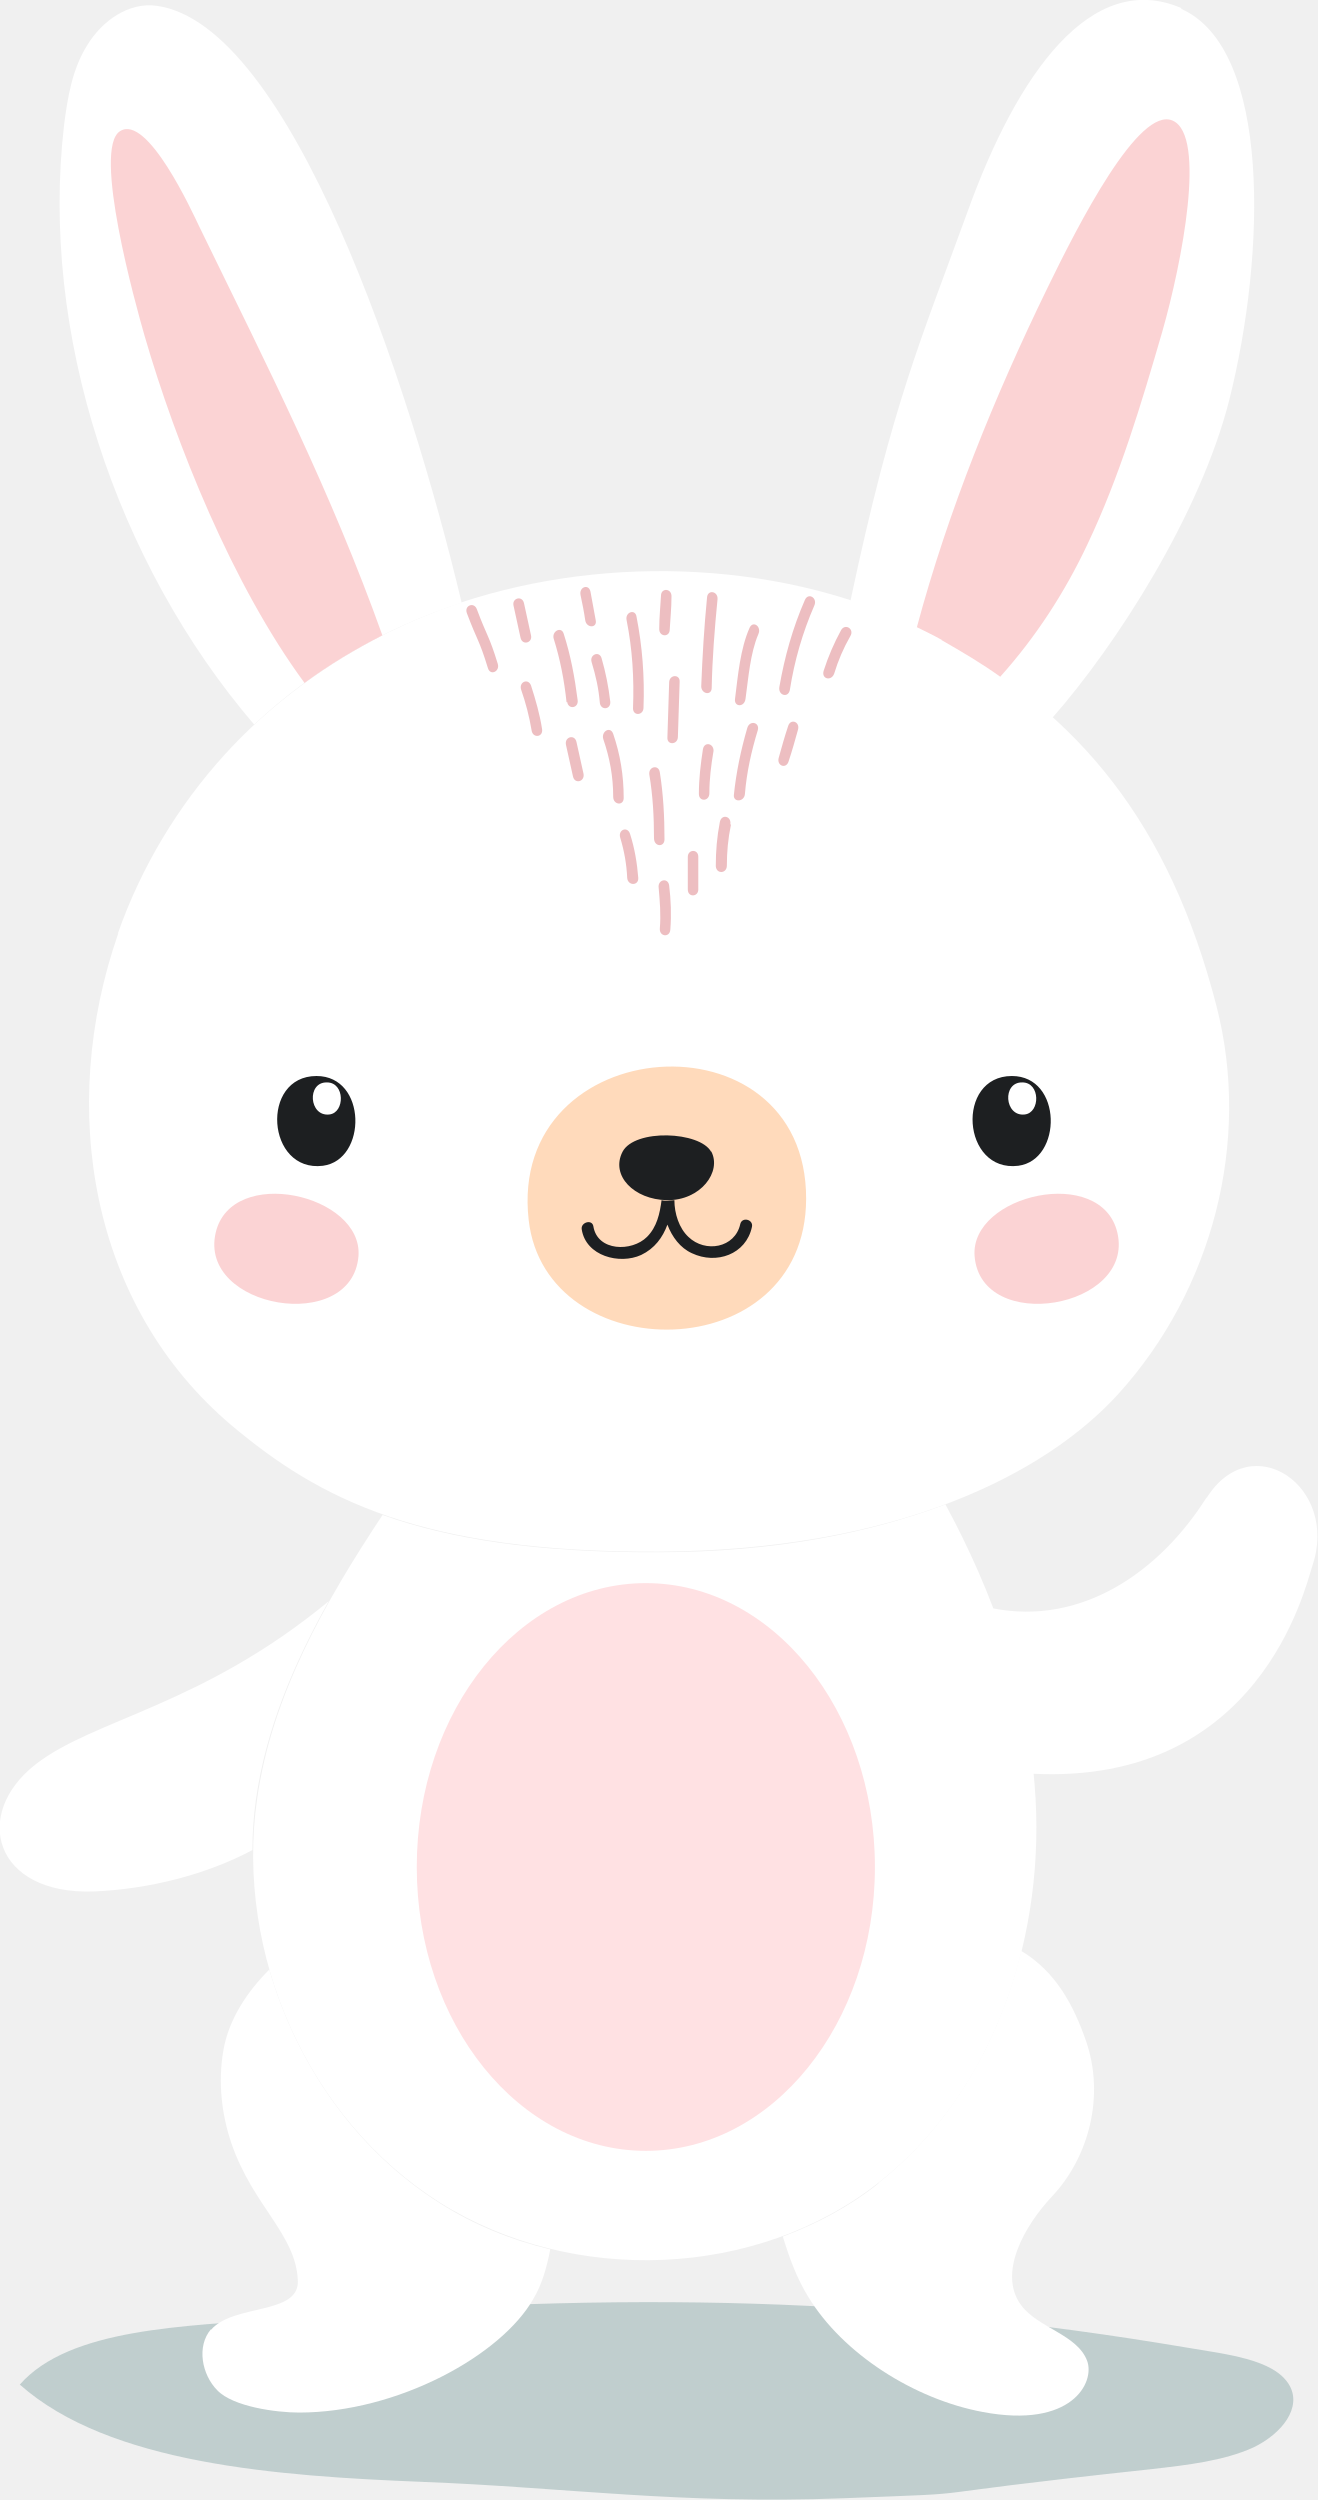
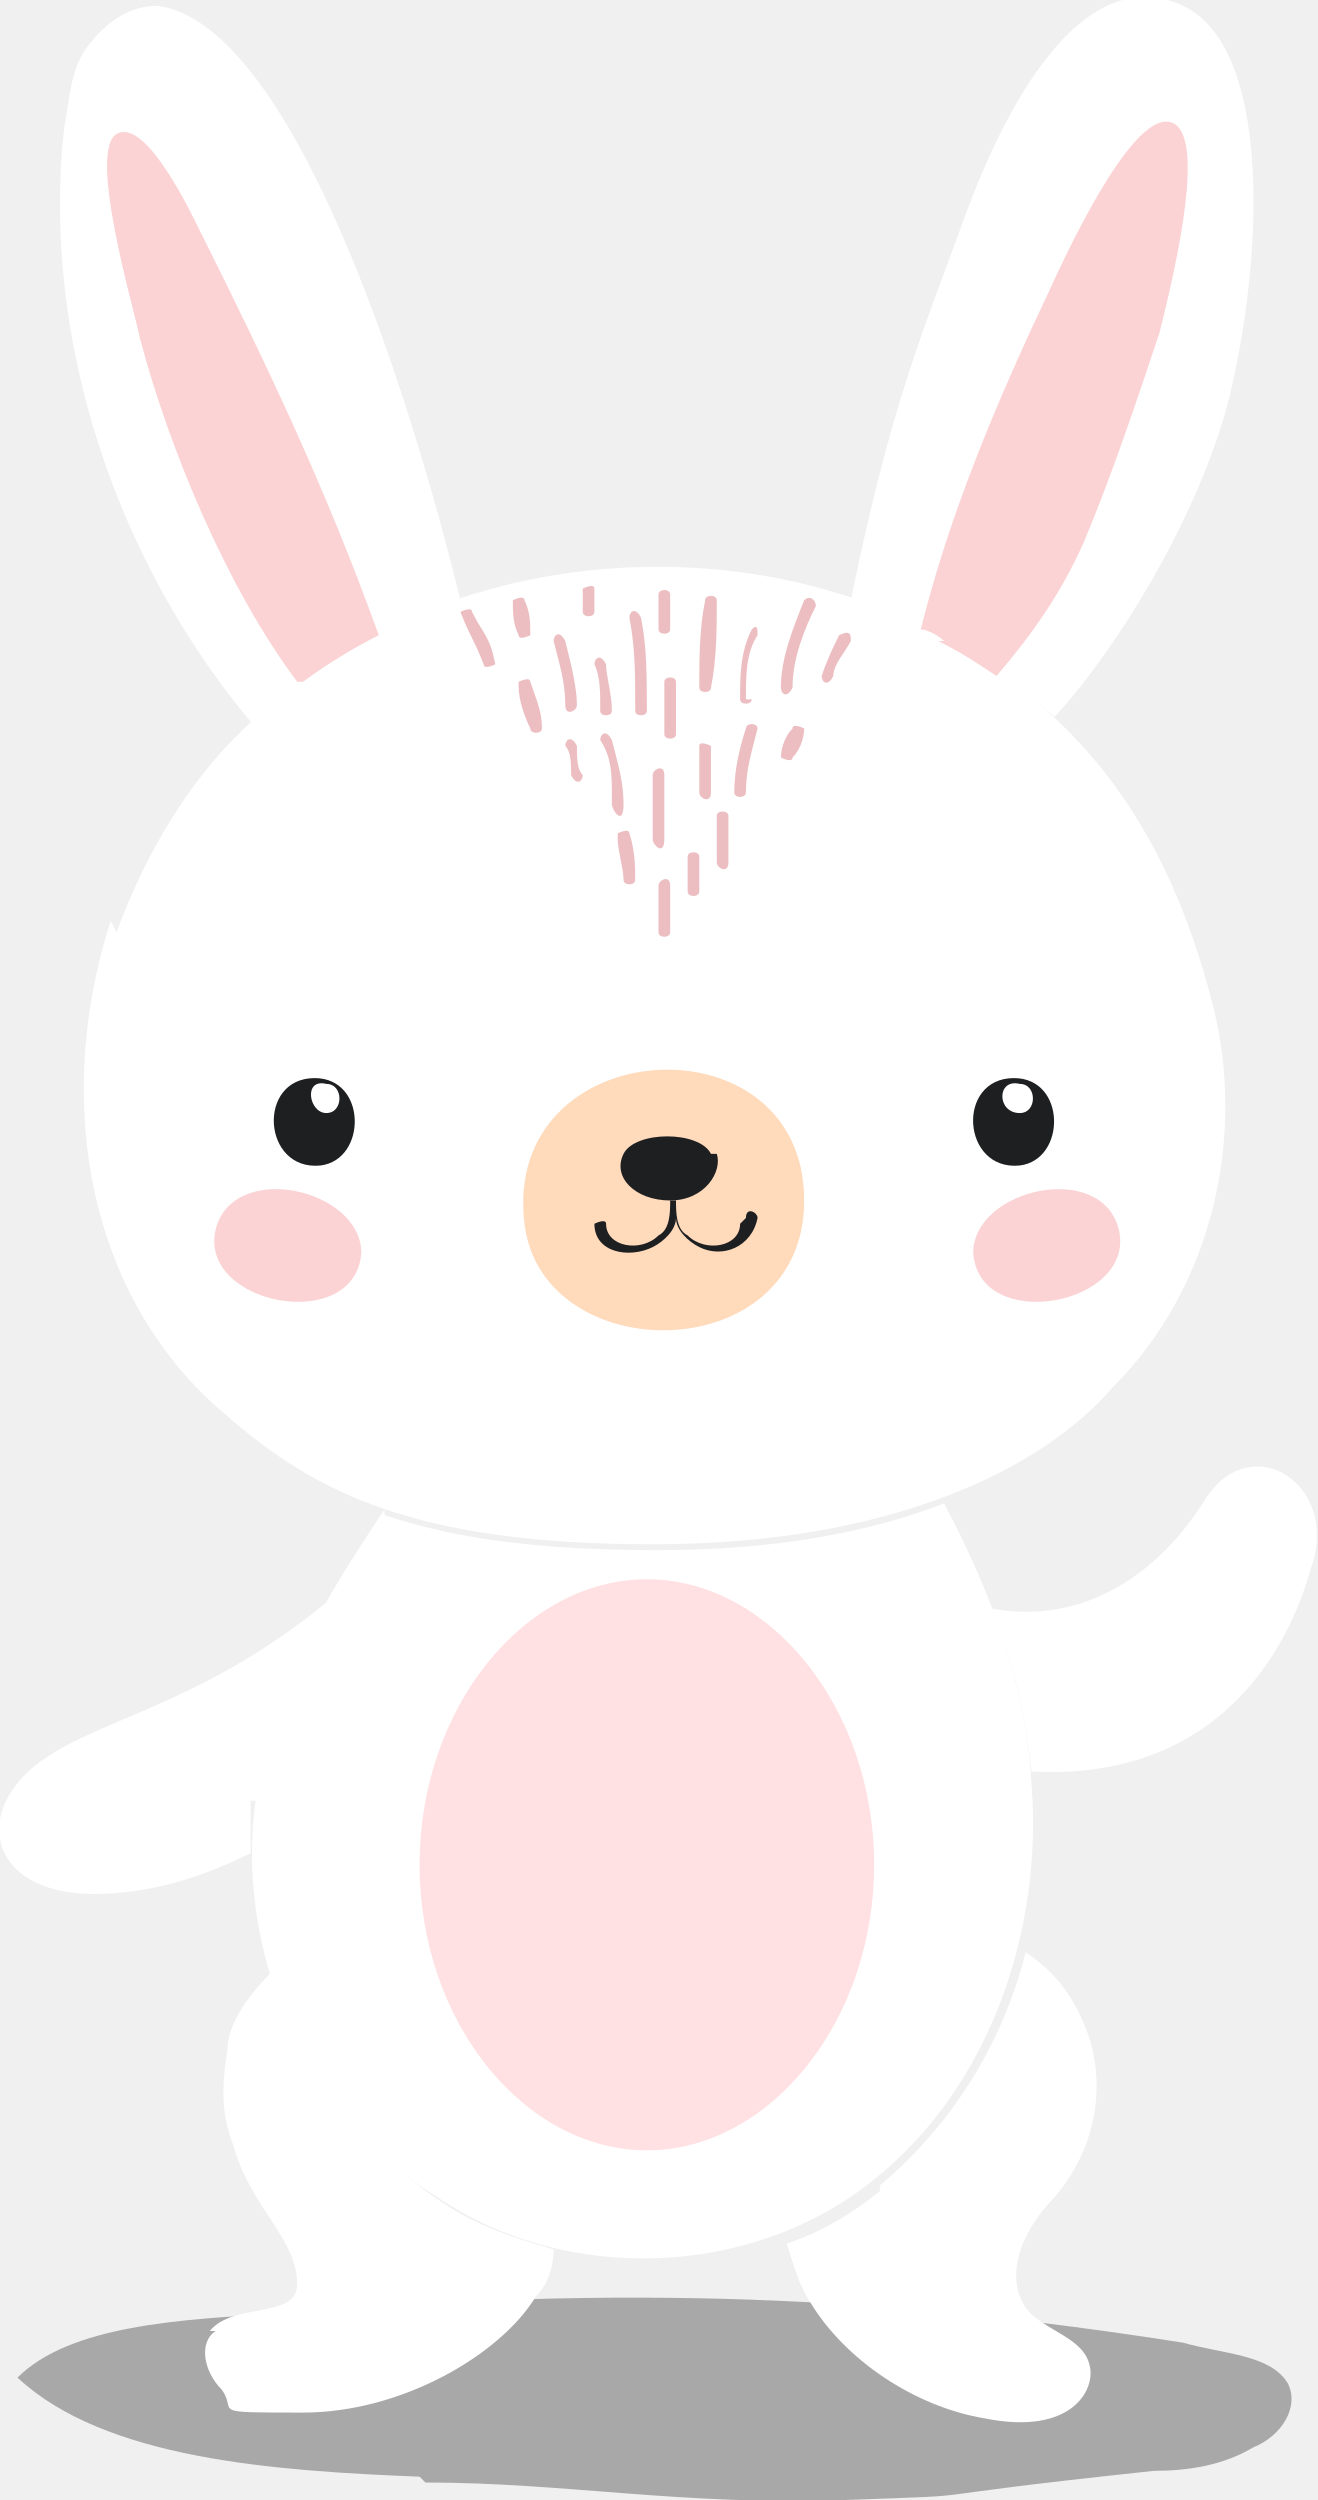
- <svg xmlns="http://www.w3.org/2000/svg" id="Layer_2" data-name="Layer 2" viewBox="0 0 22.6 42.89">
+ <svg xmlns="http://www.w3.org/2000/svg" id="Layer_2" version="1.1" viewBox="0 0 22.6 42.9">
  <defs>
    <style>
-       .cls-1 {
+       .st0 {
        fill: #fff;
      }

-       .cls-2 {
+       .st1 {
+         opacity: .3;
+       }
+ 
+       .st2 {
        fill: #edbec1;
      }

-       .cls-3 {
+       .st3 {
        fill: #fbd3d4;
      }

-       .cls-4 {
+       .st4 {
        fill: #1d1f21;
      }

-       .cls-5 {
+       .st5 {
        fill: #ffdabb;
      }

-       .cls-6 {
-         fill: #c0cece;
-       }
- 
-       .cls-7 {
+       .st6 {
        fill: #ffe1e3;
      }
    </style>
  </defs>
-   <g id="Layer_1-2" data-name="Layer 1">
+   <g id="Layer_1-2">
    <g>
-       <path class="cls-6" d="M7.26,42.58c2.4.09,4.42.39,7.21.28s.64,0,5.29-.5c.61-.07,1.23-.14,1.74-.37.5-.24.84-.69.62-1.07-.26-.45-1.09-.53-1.79-.65-5.05-.85-9.5-.98-15.5-.49-1.67.13-3.64.16-4.49,1.13,1.53,1.36,4.4,1.57,6.93,1.67Z" />
+       <path class="st1" d="M7.3,42.6c2.4,0,4.4.4,7.2.3s.6,0,5.3-.5c.6,0,1.2-.1,1.7-.4.5-.2.8-.7.6-1.1-.3-.5-1.1-.5-1.8-.7-5.1-.8-9.5-1-15.5-.5-1.7.1-3.6.2-4.5,1.1,1.5,1.4,4.4,1.6,6.9,1.7h0Z" />
      <g>
        <g>
-           <path class="cls-1" d="M3.62,39.97c.39-.45,1.51-.25,1.49-.84-.03-.8-.77-1.28-1.14-2.36-.17-.5-.23-1.05-.14-1.58.09-.55.42-1.03.79-1.4.47,1.63,1.49,3.1,2.93,4.01.58.37,1.22.63,1.89.79-.06.31-.14.6-.29.85-.55.97-2.33,1.95-4.02,1.95-.39,0-1.13-.1-1.4-.38-.27-.27-.36-.76-.11-1.05Z" />
-           <path class="cls-1" d="M15.07,37.45c1.25-.99,2.07-2.42,2.45-3.98.6.36.9.94,1.11,1.54.33.95.05,2-.58,2.67-.47.5-.94,1.32-.53,1.87.29.39.96.5,1.13.95.14.37-.26,1.17-1.79.88-1.18-.22-2.4-1-2.99-1.97-.2-.32-.33-.68-.44-1.04.59-.22,1.15-.52,1.64-.91Z" />
-           <path class="cls-1" d="M20.7,25.69c-.8,1.27-2.14,2.21-3.68,1.9.35.91.59,1.86.69,2.84,3.9.2,4.68-3.19,4.8-3.55.48-1.38-1.04-2.41-1.81-1.18Z" />
-           <path class="cls-1" d="M4.39,30.88c.17-1.21.65-2.34,1.25-3.41-2.18,1.8-4.03,2.02-5.03,2.8-1.09.85-.72,2.24,1,2.18.95-.04,1.93-.29,2.72-.71,0-.29.02-.57.06-.86Z" />
+           <path class="st0" d="M3.6,40c.4-.5,1.5-.2,1.5-.8,0-.8-.8-1.3-1.1-2.4-.2-.5-.2-1-.1-1.6,0-.5.4-1,.8-1.4.5,1.6,1.5,3.1,2.9,4,.6.4,1.2.6,1.9.8,0,.3-.1.6-.3.8-.6,1-2.3,2-4,2s-1.1,0-1.4-.4c-.3-.3-.4-.8-.1-1h0Z" />
+           <path class="st0" d="M15.1,37.5c1.2-1,2.1-2.4,2.5-4,.6.4.9.9,1.1,1.5.3,1,0,2-.6,2.7-.5.5-.9,1.3-.5,1.9.3.4,1,.5,1.1,1,.1.4-.3,1.2-1.8.9-1.2-.2-2.4-1-3-2-.2-.3-.3-.7-.4-1,.6-.2,1.1-.5,1.6-.9h0Z" />
+           <path class="st0" d="M20.7,25.7c-.8,1.3-2.1,2.2-3.7,1.9.4.9.6,1.9.7,2.8,3.9.2,4.7-3.2,4.8-3.5.5-1.4-1-2.4-1.8-1.2h0Z" />
+           <path class="st0" d="M4.4,30.9c.2-1.2.7-2.3,1.2-3.4-2.2,1.8-4,2-5,2.8-1.1.9-.7,2.2,1,2.2,1,0,1.9-.3,2.7-.7,0-.3,0-.6,0-.9Z" />
          <g>
-             <path class="cls-1" d="M6.56,25.99c1.15.41,2.63.65,4.73.64,2,0,3.63-.33,4.93-.82.81,1.5,1.39,3.12,1.53,4.81.21,2.54-.67,5.25-2.67,6.82-2.1,1.66-5.26,1.77-7.53.35-2.27-1.43-3.52-4.27-3.14-6.92.25-1.78,1.16-3.38,2.16-4.89Z" />
-             <path class="cls-7" d="M15.01,32.03c0,2.69-1.76,4.87-3.93,4.87s-3.93-2.18-3.93-4.87,1.76-4.87,3.93-4.87,3.93,2.18,3.93,4.87Z" />
+             <path class="st0" d="M6.6,26c1.2.4,2.6.6,4.7.6,2,0,3.6-.3,4.9-.8.8,1.5,1.4,3.1,1.5,4.8.2,2.5-.7,5.2-2.7,6.8-2.1,1.7-5.3,1.8-7.5.3-2.3-1.4-3.5-4.3-3.1-6.9.2-1.8,1.2-3.4,2.2-4.9h0Z" />
+             <path class="st6" d="M15,32c0,2.7-1.8,4.9-3.9,4.9s-3.9-2.2-3.9-4.9,1.8-4.9,3.9-4.9,3.9,2.2,3.9,4.9Z" />
          </g>
        </g>
        <g>
-           <path class="cls-1" d="M2.02,16.02c.4-1.14,1.03-2.19,1.84-3.08,1.15-1.26,2.66-2.18,4.29-2.68,2.58-.78,5.65-.59,8.01.71,2.36,1.3,3.9,3.15,4.71,6.29.6,2.33-.07,4.87-1.68,6.65-1.25,1.38-3.81,2.69-7.89,2.71-4.08.02-5.83-.91-7.32-2.16-2.43-2.05-3-5.44-1.95-8.45Z" />
+           <path class="st0" d="M2,16c.4-1.1,1-2.2,1.8-3.1,1.2-1.3,2.7-2.2,4.3-2.7,2.6-.8,5.6-.6,8,.7s3.9,3.2,4.7,6.3c.6,2.3,0,4.9-1.7,6.6-1.2,1.4-3.8,2.7-7.9,2.7-4.1,0-5.8-.9-7.3-2.2-2.4-2-3-5.4-2-8.5h0Z" />
          <g>
-             <path class="cls-1" d="M20.27.14c-1.55-.67-2.82,1.13-3.67,3.49-.8,2.2-1.29,3.28-2.01,6.68.54.18,1.07.4,1.56.67.71.39,1.34.83,1.9,1.34,1.1-1.25,2.54-3.49,3.04-5.46.63-2.51.72-6.03-.83-6.71Z" />
-             <path class="cls-3" d="M16.15,10.98c.35.2.69.4,1.01.63.61-.68,1.11-1.45,1.5-2.28.55-1.16.92-2.4,1.28-3.64.34-1.19.76-3.36.18-3.62-.58-.26-1.62,1.78-2.15,2.87-.91,1.87-1.7,3.81-2.24,5.82.14.07.29.14.43.22Z" />
+             <path class="st0" d="M20.3.1c-1.5-.7-2.8,1.1-3.7,3.5-.8,2.2-1.3,3.3-2,6.7.5.2,1.1.4,1.6.7.7.4,1.3.8,1.9,1.3,1.1-1.2,2.5-3.5,3-5.5.6-2.5.7-6-.8-6.7h0Z" />
+             <path class="st3" d="M16.1,11c.4.2.7.4,1,.6.6-.7,1.1-1.4,1.5-2.3.5-1.2.9-2.4,1.3-3.6.3-1.2.8-3.4.2-3.6s-1.6,1.8-2.1,2.9c-.9,1.9-1.7,3.8-2.2,5.8.1,0,.3.1.4.2h0Z" />
          </g>
          <g>
-             <path class="cls-1" d="M7.92,10.34C7.02,6.55,4.98.42,2.69.1c-.48-.07-.94.26-1.19.67-.26.41-.34.9-.4,1.37-.42,3.58.89,7.52,3.26,10.29,1.01-.95,2.24-1.66,3.56-2.09Z" />
-             <path class="cls-3" d="M5.22,11.72c.42-.31.87-.58,1.34-.82-.88-2.46-1.94-4.55-3.14-7.01-.12-.25-.89-1.94-1.36-1.64-.48.3.27,2.99.42,3.51.54,1.86,1.51,4.28,2.74,5.95Z" />
+             <path class="st0" d="M7.9,10.3C7,6.6,5,.4,2.7.1c-.5,0-.9.3-1.2.7-.3.4-.3.9-.4,1.4-.4,3.6.9,7.5,3.3,10.3,1-.9,2.2-1.7,3.6-2.1Z" />
+             <path class="st3" d="M5.2,11.7c.4-.3.9-.6,1.3-.8-.9-2.5-1.9-4.6-3.1-7-.1-.2-.9-1.9-1.4-1.6-.5.3.3,3,.4,3.5.5,1.9,1.5,4.3,2.7,5.9h0Z" />
          </g>
          <g>
            <g>
-               <path class="cls-5" d="M13.83,20.57c-.01,2.92-4.47,2.93-4.76.36-.37-3.26,4.77-3.62,4.76-.36Z" />
-               <path class="cls-4" d="M12.7,21c-.09.41-.6.5-.89.22-.16-.15-.24-.4-.24-.63-.04,0-.09.01-.13.01-.03,0-.06,0-.09-.01-.03.23-.08.46-.25.63-.26.26-.85.25-.92-.18-.02-.13-.22-.07-.2.05.07.46.65.61,1.02.44.23-.11.37-.3.45-.52.08.21.22.4.42.49.42.2.93.02,1.03-.45.03-.13-.17-.18-.2-.05Z" />
-               <path class="cls-4" d="M12.2,19.76c-.19-.35-1.31-.4-1.52,0-.21.41.2.82.76.83.58.01.95-.49.76-.84Z" />
+               <path class="st5" d="M13.8,20.6c0,2.9-4.5,2.9-4.8.4-.4-3.3,4.8-3.6,4.8-.4Z" />
+               <path class="st4" d="M12.7,21c0,.4-.6.5-.9.2-.2-.1-.2-.4-.2-.6,0,0,0,0-.1,0s0,0,0,0c0,.2,0,.5-.2.6-.3.3-.9.2-.9-.2,0-.1-.2,0-.2,0,0,.5.6.6,1,.4.2-.1.4-.3.4-.5,0,.2.2.4.4.5.4.2.9,0,1-.5,0-.1-.2-.2-.2,0Z" />
+               <path class="st4" d="M12.2,19.8c-.2-.4-1.3-.4-1.5,0-.2.4.2.8.8.8.6,0,.9-.5.8-.8h0Z" />
            </g>
            <g>
              <g>
-                 <path class="cls-3" d="M3.7,21.15c.27-1.17,2.53-.66,2.45.4-.11,1.35-2.75.9-2.45-.4Z" />
+                 <path class="st3" d="M3.7,21.1c.3-1.2,2.5-.7,2.5.4-.1,1.4-2.8.9-2.5-.4Z" />
                <g>
-                   <path class="cls-4" d="M5.43,18.46c.87,0,.87,1.44.11,1.54-.97.12-1.08-1.54-.11-1.54Z" />
-                   <path class="cls-1" d="M5.61,18.57c.31,0,.31.52.04.55-.35.04-.39-.56-.04-.55Z" />
+                   <path class="st4" d="M5.4,18.5c.9,0,.9,1.4.1,1.5-1,.1-1.1-1.5-.1-1.5Z" />
+                   <path class="st0" d="M5.6,18.6c.3,0,.3.5,0,.5-.3,0-.4-.6,0-.5Z" />
                </g>
              </g>
              <g>
-                 <path class="cls-3" d="M19.17,21.15c-.27-1.17-2.53-.66-2.45.4.11,1.35,2.75.9,2.45-.4Z" />
+                 <path class="st3" d="M19.2,21.1c-.3-1.2-2.5-.7-2.5.4.1,1.4,2.8.9,2.5-.4Z" />
                <g>
-                   <path class="cls-4" d="M17.36,18.46c.87,0,.87,1.44.11,1.54-.97.12-1.08-1.54-.11-1.54Z" />
-                   <path class="cls-1" d="M17.54,18.57c.31,0,.31.52.04.55-.35.04-.39-.56-.04-.55Z" />
+                   <path class="st4" d="M17.4,18.5c.9,0,.9,1.4.1,1.5-1,.1-1.1-1.5-.1-1.5Z" />
+                   <path class="st0" d="M17.5,18.6c.3,0,.3.5,0,.5-.4,0-.4-.6,0-.5Z" />
                </g>
              </g>
            </g>
            <g>
-               <path class="cls-2" d="M9.72,12.05c-.04-.38-.11-.74-.22-1.09-.04-.13.13-.22.17-.09.12.37.19.75.24,1.14.02.14-.16.17-.18.03h0Z" />
-               <path class="cls-2" d="M13,12.53c-.11.36-.19.72-.22,1.09-.01.14-.2.15-.19.02.04-.39.12-.77.23-1.15.04-.14.22-.1.18.04h0Z" />
-               <path class="cls-2" d="M11.22,14.38c0-.37-.02-.73-.08-1.09-.02-.14.16-.18.18-.04.06.38.08.76.08,1.15,0,.14-.18.13-.18-.02h0Z" />
-               <path class="cls-2" d="M10.52,13.67c0-.35-.06-.67-.17-.99-.04-.13.12-.23.17-.09.12.35.18.71.18,1.1,0,.14-.18.12-.18-.02h0Z" />
-               <path class="cls-2" d="M12.24,12.89c-.04.24-.07.47-.07.72,0,.14-.18.15-.18.01,0-.26.03-.51.07-.77.03-.14.2-.09.18.05h0Z" />
-               <path class="cls-2" d="M10.86,12.15c.02-.51-.01-1.01-.11-1.51-.03-.14.15-.2.17-.06.1.51.14,1.03.12,1.56,0,.14-.19.15-.18,0h0Z" />
-               <path class="cls-2" d="M12.03,11.78c.02-.51.05-1.02.1-1.53.01-.14.19-.11.18.03-.05.51-.09,1.02-.1,1.52,0,.14-.18.11-.18-.03h0Z" />
-               <path class="cls-2" d="M11.45,12.65c.01-.31.02-.63.03-.94,0-.14.19-.15.18-.01-.01.31-.02.63-.03.94,0,.14-.19.15-.18.01h0Z" />
-               <path class="cls-2" d="M10.29,12.05c-.02-.24-.07-.46-.14-.69-.04-.13.13-.2.17-.07.07.24.12.49.15.75.01.14-.17.15-.18.01h0Z" />
-               <path class="cls-2" d="M11.32,15.93c.02-.24,0-.47-.02-.7-.02-.14.16-.18.18-.04.03.25.04.5.02.76-.01.14-.19.12-.18-.02h0Z" />
-               <path class="cls-2" d="M12.54,14.15c-.05.24-.07.47-.07.7,0,.14-.18.15-.19.01,0-.26.02-.5.07-.76.03-.14.2-.1.18.04h0Z" />
-               <path class="cls-2" d="M11.31,10.78c0-.19.02-.37.03-.56,0-.14.19-.13.18.02,0,.19-.02.37-.03.56,0,.14-.19.13-.18-.02h0Z" />
-               <path class="cls-2" d="M9.83,13.32c-.04-.18-.08-.36-.12-.54-.03-.14.15-.19.18-.05.04.18.08.36.12.54.03.14-.15.19-.18.05h0Z" />
-               <path class="cls-2" d="M13.36,13c.05-.18.1-.36.16-.54.04-.14.21-.08.17.06-.05.18-.1.36-.16.54-.04.14-.21.08-.17-.06h0Z" />
-               <path class="cls-2" d="M13.55,11.84c.08-.51.22-.99.42-1.45.06-.13-.1-.23-.16-.1-.21.48-.35.98-.44,1.5-.02.14.15.19.18.05h0Z" />
-               <path class="cls-2" d="M14.31,11.56c.07-.23.16-.44.28-.65.07-.12-.09-.22-.16-.1-.12.22-.22.45-.3.7-.04.14.13.18.18.05h0Z" />
-               <path class="cls-2" d="M10.64,14.37c.07.23.11.46.12.69.01.14.2.14.19,0-.02-.25-.06-.5-.14-.75-.04-.14-.21-.08-.17.06h0Z" />
-               <path class="cls-2" d="M12.79,11.99c.05-.36.08-.78.22-1.11.06-.13-.09-.24-.15-.11-.16.36-.2.82-.25,1.22-.02.14.16.15.18,0h0Z" />
-               <path class="cls-2" d="M8.94,11.83c.08.23.14.46.18.7.02.14.2.12.18-.02-.04-.26-.11-.5-.19-.75-.05-.13-.21-.06-.17.07h0Z" />
-               <path class="cls-2" d="M8.54,11.39c-.15-.49-.18-.46-.36-.94-.05-.13-.22-.06-.17.07.18.48.21.45.36.94.04.14.21.06.17-.07h0Z" />
-               <path class="cls-2" d="M9.11,10.9c-.04-.18-.08-.36-.12-.55-.03-.14-.21-.09-.18.04.04.18.08.36.12.55.03.14.21.09.18-.04h0Z" />
-               <path class="cls-2" d="M11.98,15.26c0-.19,0-.37,0-.56,0-.14-.18-.13-.18,0,0,.19,0,.37,0,.56,0,.14.18.13.18,0h0Z" />
-               <path class="cls-2" d="M10.22,10.64c-.03-.16-.06-.32-.09-.49-.03-.14-.2-.08-.17.06.03.14.06.29.08.43.02.14.21.14.18,0h0Z" />
+               <path class="st2" d="M9.7,12.1c0-.4-.1-.7-.2-1.1,0-.1.1-.2.2,0,.1.4.2.8.2,1.1,0,.1-.2.2-.2,0h0Z" />
+               <path class="st2" d="M13,12.5c-.1.4-.2.7-.2,1.1,0,.1-.2.1-.2,0,0-.4.1-.8.2-1.1,0-.1.2-.1.2,0h0Z" />
+               <path class="st2" d="M11.2,14.4c0-.4,0-.7,0-1.1,0-.1.2-.2.2,0,0,.4,0,.8,0,1.1s-.2.1-.2,0h0Z" />
+               <path class="st2" d="M10.5,13.7c0-.4,0-.7-.2-1,0-.1.1-.2.2,0,.1.4.2.7.2,1.1s-.2.1-.2,0h0Z" />
+               <path class="st2" d="M12.2,12.9c0,.2,0,.5,0,.7s-.2.1-.2,0c0-.3,0-.5,0-.8,0-.1.2,0,.2,0h0Z" />
+               <path class="st2" d="M10.9,12.1c0-.5,0-1-.1-1.5,0-.1.1-.2.2,0,.1.5.1,1,.1,1.6,0,.1-.2.1-.2,0h0Z" />
+               <path class="st2" d="M12,11.8c0-.5,0-1,.1-1.5,0-.1.2-.1.2,0,0,.5,0,1-.1,1.5,0,.1-.2.1-.2,0h0Z" />
+               <path class="st2" d="M11.4,12.6c0-.3,0-.6,0-.9,0-.1.2-.1.2,0,0,.3,0,.6,0,.9,0,.1-.2.1-.2,0h0Z" />
+               <path class="st2" d="M10.3,12.1c0-.2,0-.5-.1-.7,0-.1.1-.2.2,0,0,.2.1.5.1.8,0,.1-.2.1-.2,0h0Z" />
+               <path class="st2" d="M11.3,15.9c0-.2,0-.5,0-.7,0-.1.2-.2.2,0,0,.2,0,.5,0,.8,0,.1-.2.1-.2,0h0Z" />
+               <path class="st2" d="M12.5,14.1c0,.2,0,.5,0,.7s-.2.1-.2,0c0-.3,0-.5,0-.8,0-.1.2-.1.2,0h0Z" />
+               <path class="st2" d="M11.3,10.8c0-.2,0-.4,0-.6,0-.1.2-.1.2,0,0,.2,0,.4,0,.6,0,.1-.2.1-.2,0h0Z" />
+               <path class="st2" d="M9.8,13.3c0-.2,0-.4-.1-.5,0-.1.1-.2.2,0,0,.2,0,.4.1.5,0,.1-.1.2-.2,0h0Z" />
+               <path class="st2" d="M13.4,13c0-.2.1-.4.2-.5,0-.1.2,0,.2,0,0,.2-.1.4-.2.5,0,.1-.2,0-.2,0h0Z" />
+               <path class="st2" d="M13.6,11.8c0-.5.2-1,.4-1.4,0-.1-.1-.2-.2-.1-.2.5-.4,1-.4,1.5,0,.1.1.2.2,0h0Z" />
+               <path class="st2" d="M14.3,11.6c0-.2.2-.4.3-.6,0-.1,0-.2-.2-.1-.1.2-.2.4-.3.7,0,.1.1.2.2,0h0Z" />
+               <path class="st2" d="M10.6,14.4c0,.2.1.5.1.7,0,.1.2.1.2,0,0-.2,0-.5-.1-.8,0-.1-.2,0-.2,0h0Z" />
+               <path class="st2" d="M12.8,12c0-.4,0-.8.2-1.1,0-.1,0-.2-.1-.1-.2.4-.2.8-.2,1.2,0,.1.2.1.2,0h0Z" />
+               <path class="st2" d="M8.9,11.8c0,.2.1.5.2.7,0,.1.2.1.2,0,0-.3-.1-.5-.2-.8,0-.1-.2,0-.2,0h0Z" />
+               <path class="st2" d="M8.5,11.4c-.1-.5-.2-.5-.4-.9,0-.1-.2,0-.2,0,.2.5.2.4.4.9,0,.1.2,0,.2,0h0Z" />
+               <path class="st2" d="M9.1,10.9c0-.2,0-.4-.1-.6,0-.1-.2,0-.2,0,0,.2,0,.4.1.6,0,.1.2,0,.2,0h0Z" />
+               <path class="st2" d="M12,15.3v-.6c0-.1-.2-.1-.2,0v.6c0,.1.2.1.2,0h0Z" />
+               <path class="st2" d="M10.2,10.6c0-.2,0-.3,0-.5,0-.1-.2,0-.2,0s0,.3,0,.4c0,.1.2.1.2,0h0Z" />
            </g>
          </g>
        </g>
      </g>
    </g>
  </g>
</svg>
